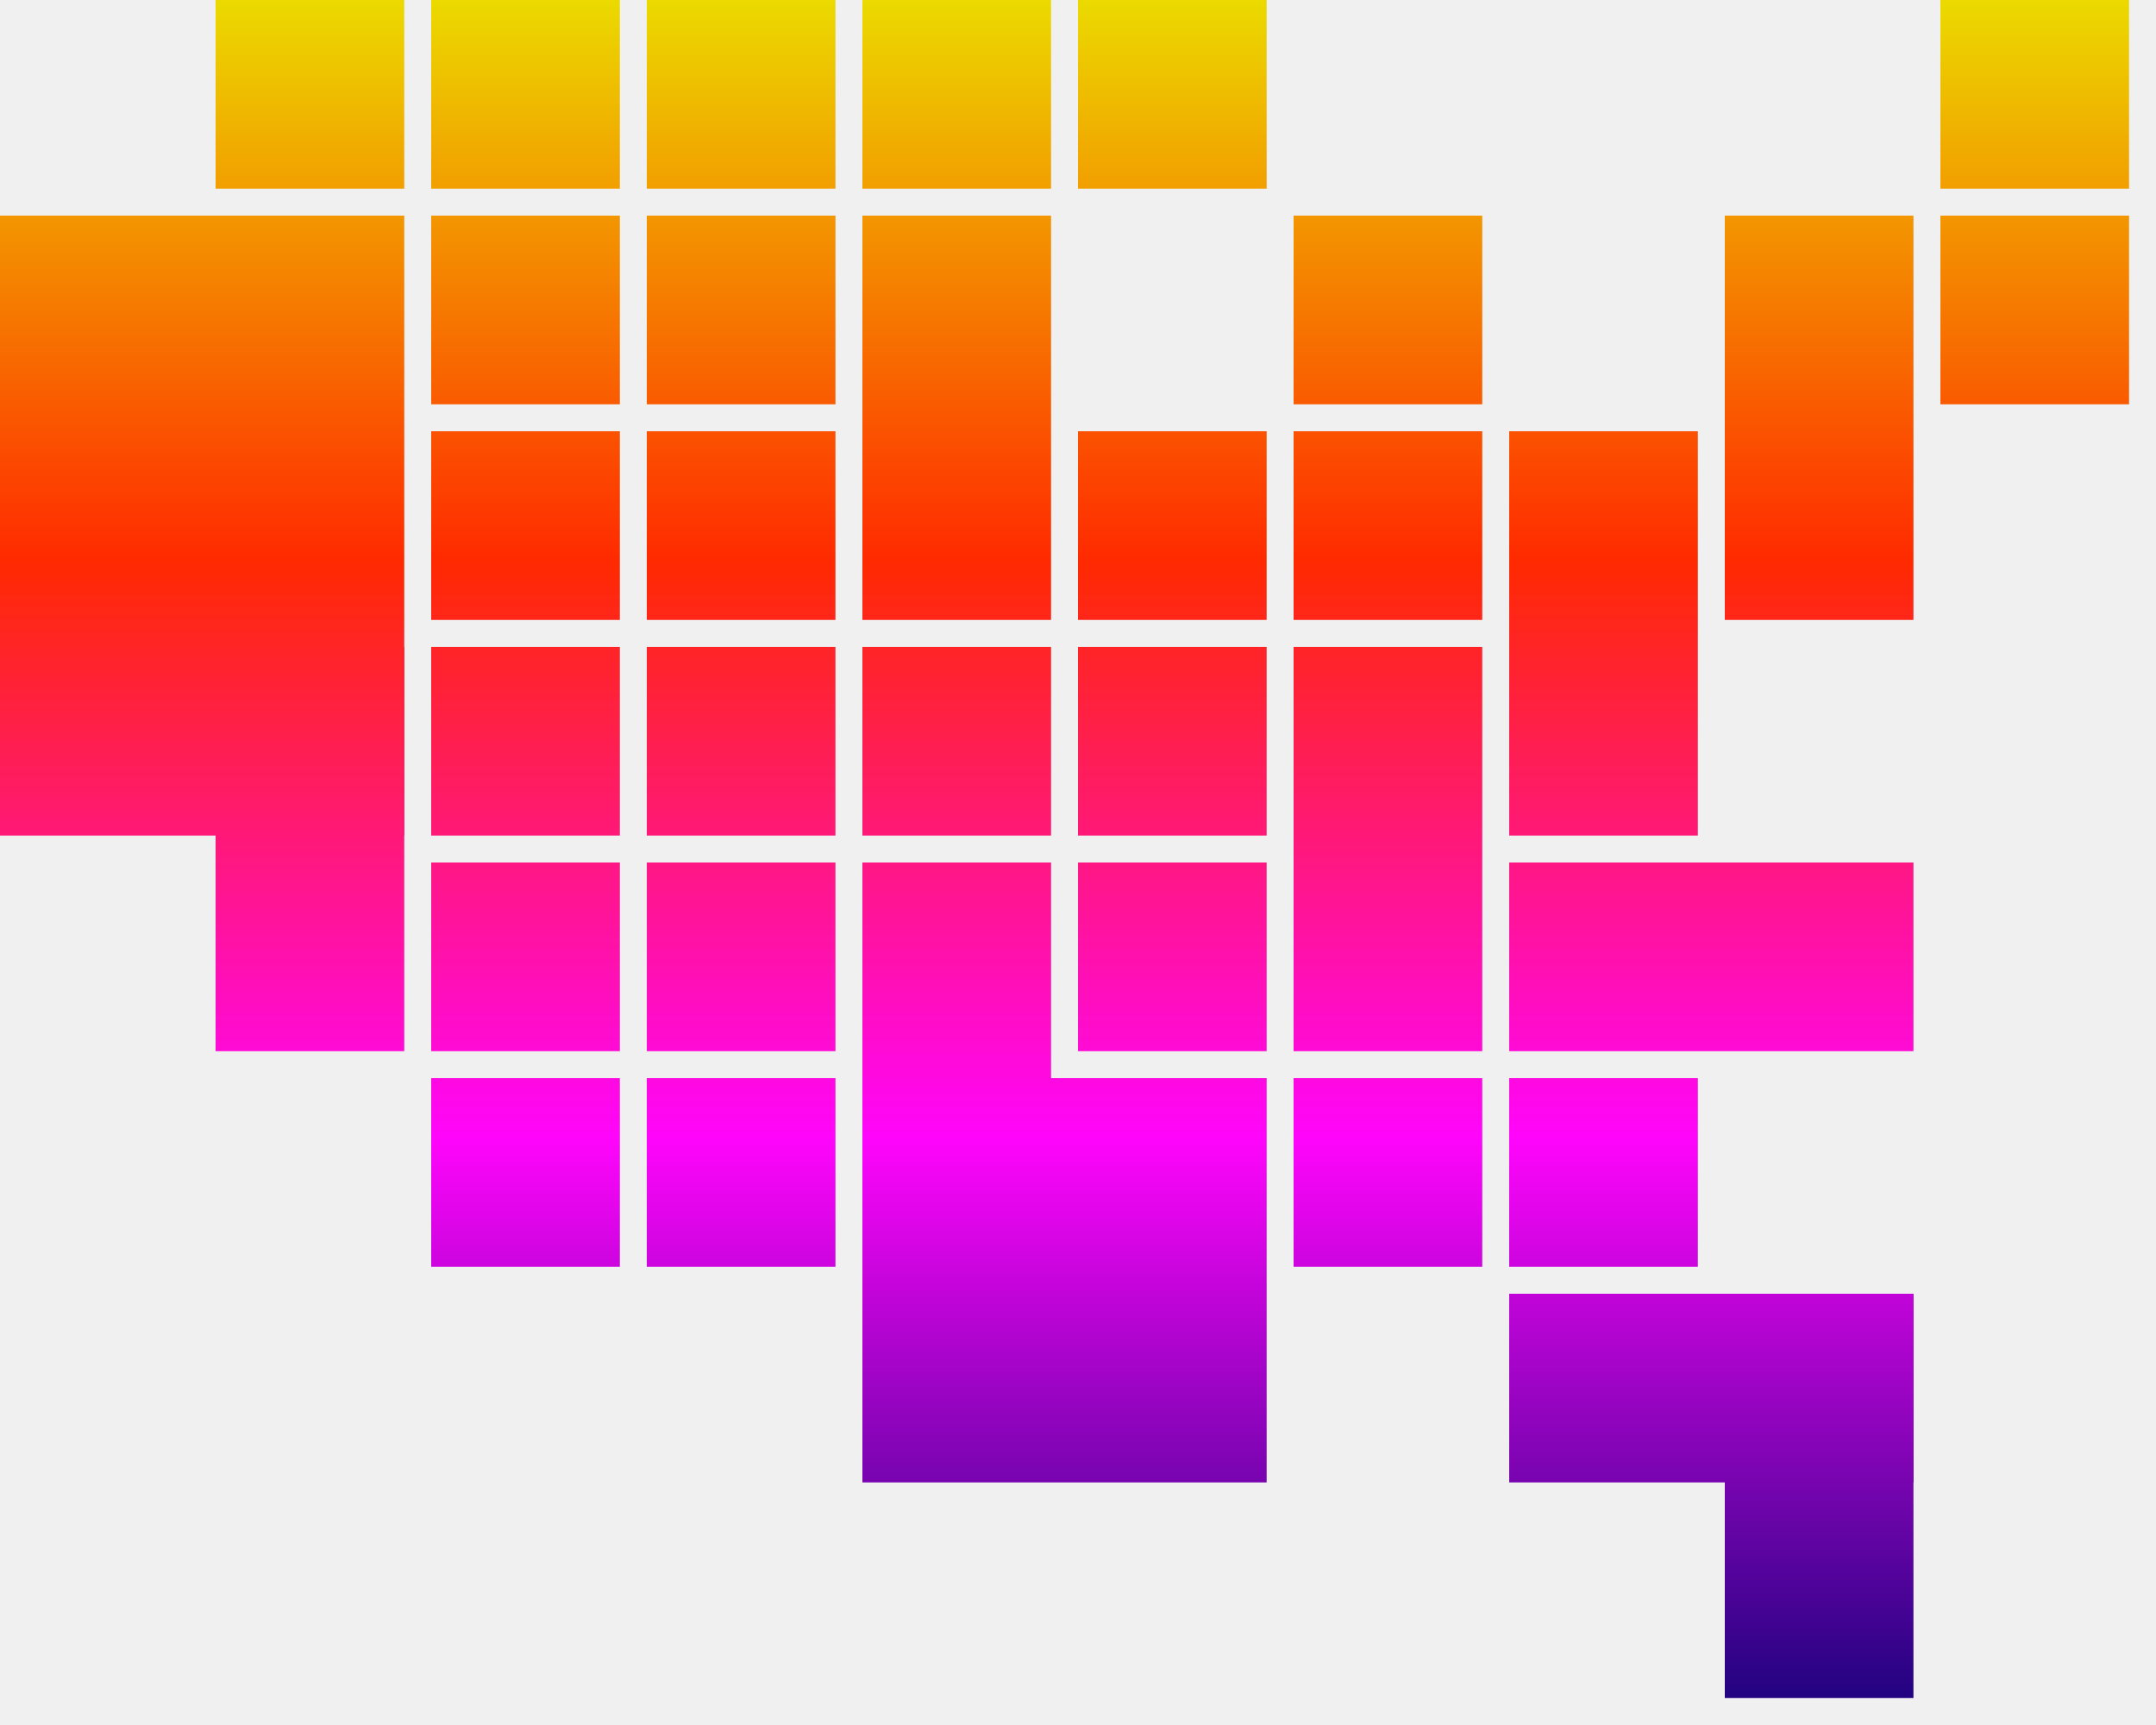
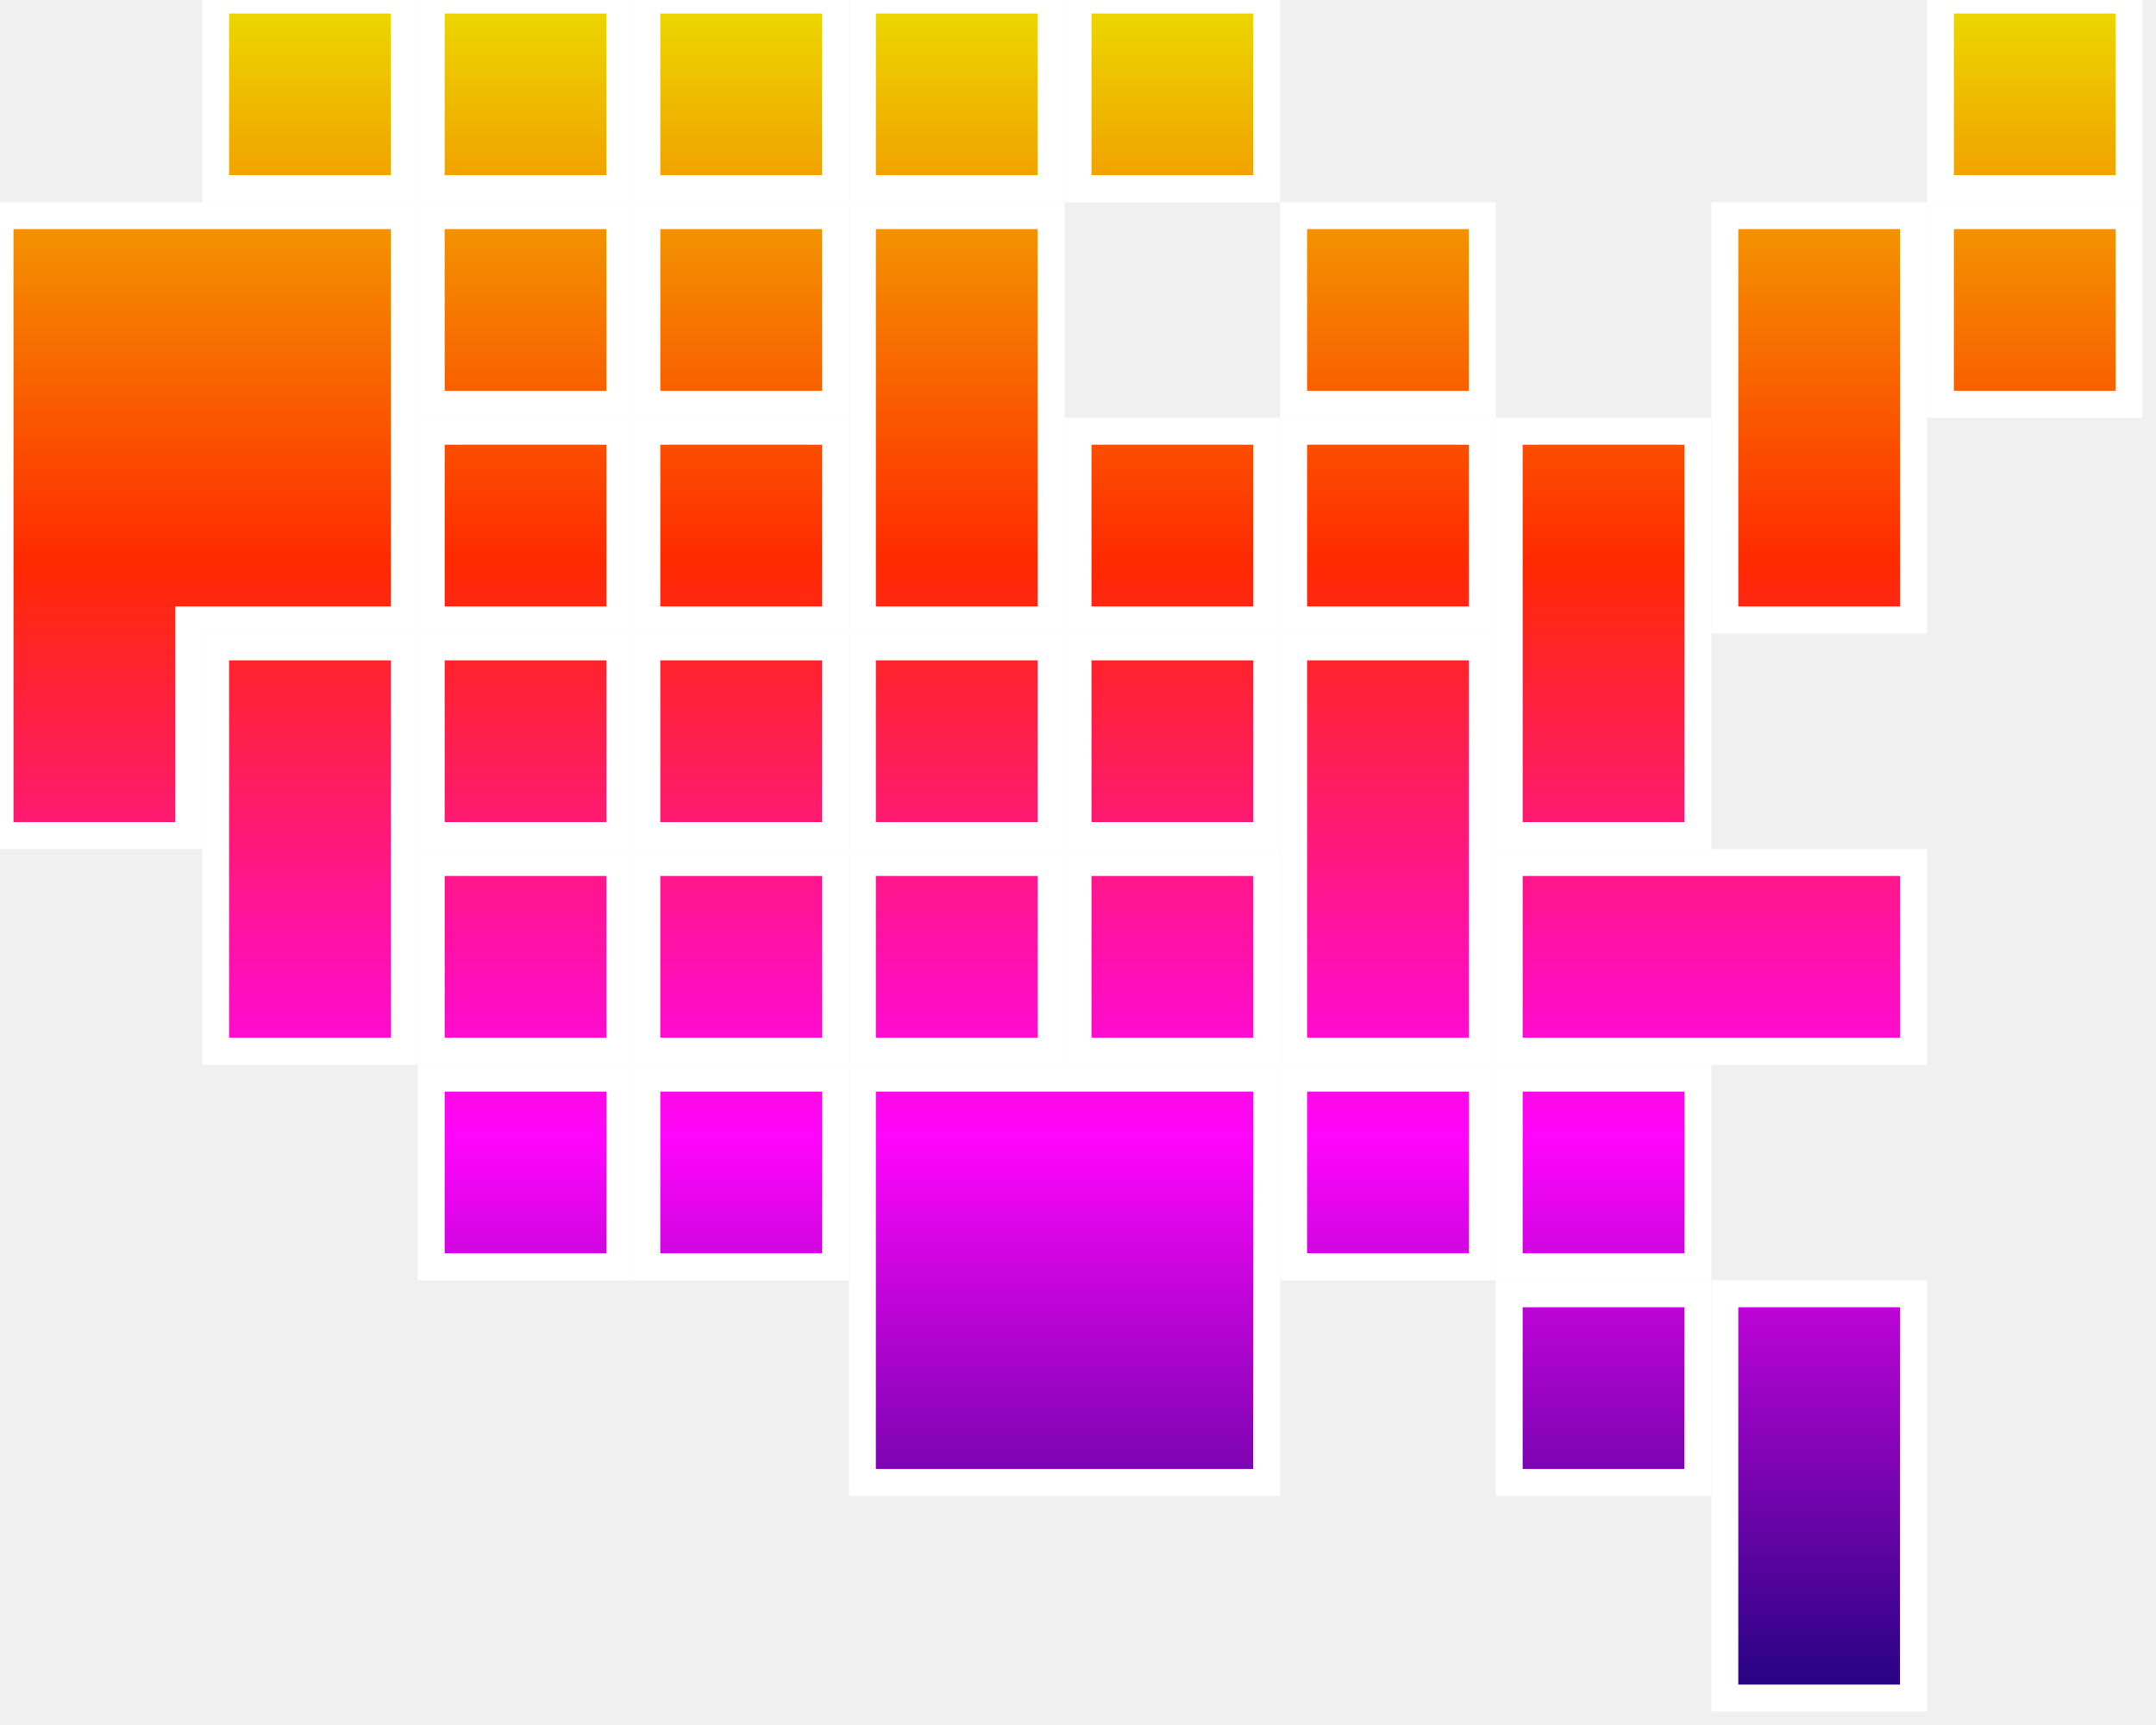
- <svg xmlns="http://www.w3.org/2000/svg" fill="url(#gradient)" stroke="url(#gradient)" stroke-width="0" version="1.1" viewBox="0 0 80 64">
+ <svg xmlns="http://www.w3.org/2000/svg" fill="url(#gradient)" stroke-width="1" stroke="#FFF" version="1.1" viewBox="0 0 80 64">
  <rect x="8" width="7" height="7" />
  <rect x="16" width="7" height="7" />
  <rect x="24" width="7" height="7" />
  <rect x="32" width="7" height="7" />
  <rect x="40" width="7" height="7" />
  <rect x="72" width="7" height="7" />
-   <rect y="8" width="15" height="23" stroke-width="0" />
+   <path d="M0 8l15 0l0 15l-8 0l0 8l-7 0z" />
  <rect x="16" y="8" width="7" height="7" />
  <rect x="24" y="8" width="7" height="7" />
-   <rect x="32" y="8" width="7" height="15" stroke-width="0" />
+   <rect x="32" y="8" width="7" height="15" />
  <rect x="48" y="8" width="7" height="7" />
-   <rect x="64" y="8" width="7" height="15" stroke-width="0" />
+   <rect x="64" y="8" width="7" height="15" />
  <rect x="72" y="8" width="7" height="7" />
  <rect x="16" y="16" width="7" height="7" />
  <rect x="24" y="16" width="7" height="7" />
  <rect x="40" y="16" width="7" height="7" />
  <rect x="48" y="16" width="7" height="7" />
-   <rect x="56" y="16" width="7" height="15" stroke-width="0" />
-   <rect x="8" y="24" width="7" height="15" stroke-width="0" />
+   <rect x="56" y="16" width="7" height="15" />
+   <rect x="8" y="24" width="7" height="15" />
  <rect x="16" y="24" width="7" height="7" />
  <rect x="24" y="24" width="7" height="7" />
  <rect x="32" y="24" width="7" height="7" />
  <rect x="40" y="24" width="7" height="7" />
-   <rect x="48" y="24" width="7" height="15" stroke-width="0" />
+   <rect x="48" y="24" width="7" height="15" />
  <rect x="16" y="32" width="7" height="7" />
  <rect x="24" y="32" width="7" height="7" />
-   <rect x="32" y="32" width="7" height="15" stroke-width="0" />
+   <rect x="32" y="32" width="7" height="7" />
  <rect x="40" y="32" width="7" height="7" />
-   <rect x="56" y="32" width="15" height="7" stroke-width="0" />
+   <rect x="56" y="32" width="15" height="7" />
  <rect x="16" y="40" width="7" height="7" />
  <rect x="24" y="40" width="7" height="7" />
-   <rect x="32" y="40" width="15" height="15" stroke-width="0" />
+   <rect x="32" y="40" width="15" height="15" />
  <rect x="48" y="40" width="7" height="7" />
  <rect x="56" y="40" width="7" height="7" />
-   <rect x="56" y="48" width="15" height="7" stroke-width="0" />
-   <rect x="64" y="48" width="7" height="15" stroke-width="0" />
+   <rect x="56" y="48" width="7" height="7" />
+   <rect x="64" y="48" width="7" height="15" />
  <defs>
    <linearGradient id="gradient" x1="0" y1="0" x2="0" y2="63" gradientUnits="userSpaceOnUse">
      <stop offset="0%" style="stop-color:rgb(235,218,0);stop-opacity:1" />
      <stop offset="33%" style="stop-color:rgb(255,42,0);stop-opacity:1" />
      <stop offset="67%" style="stop-color:rgb(255,5,251);stop-opacity:1" />
      <stop offset="100%" style="stop-color:rgb(34,3,128);stop-opacity:1" />
    </linearGradient>
  </defs>
</svg>
